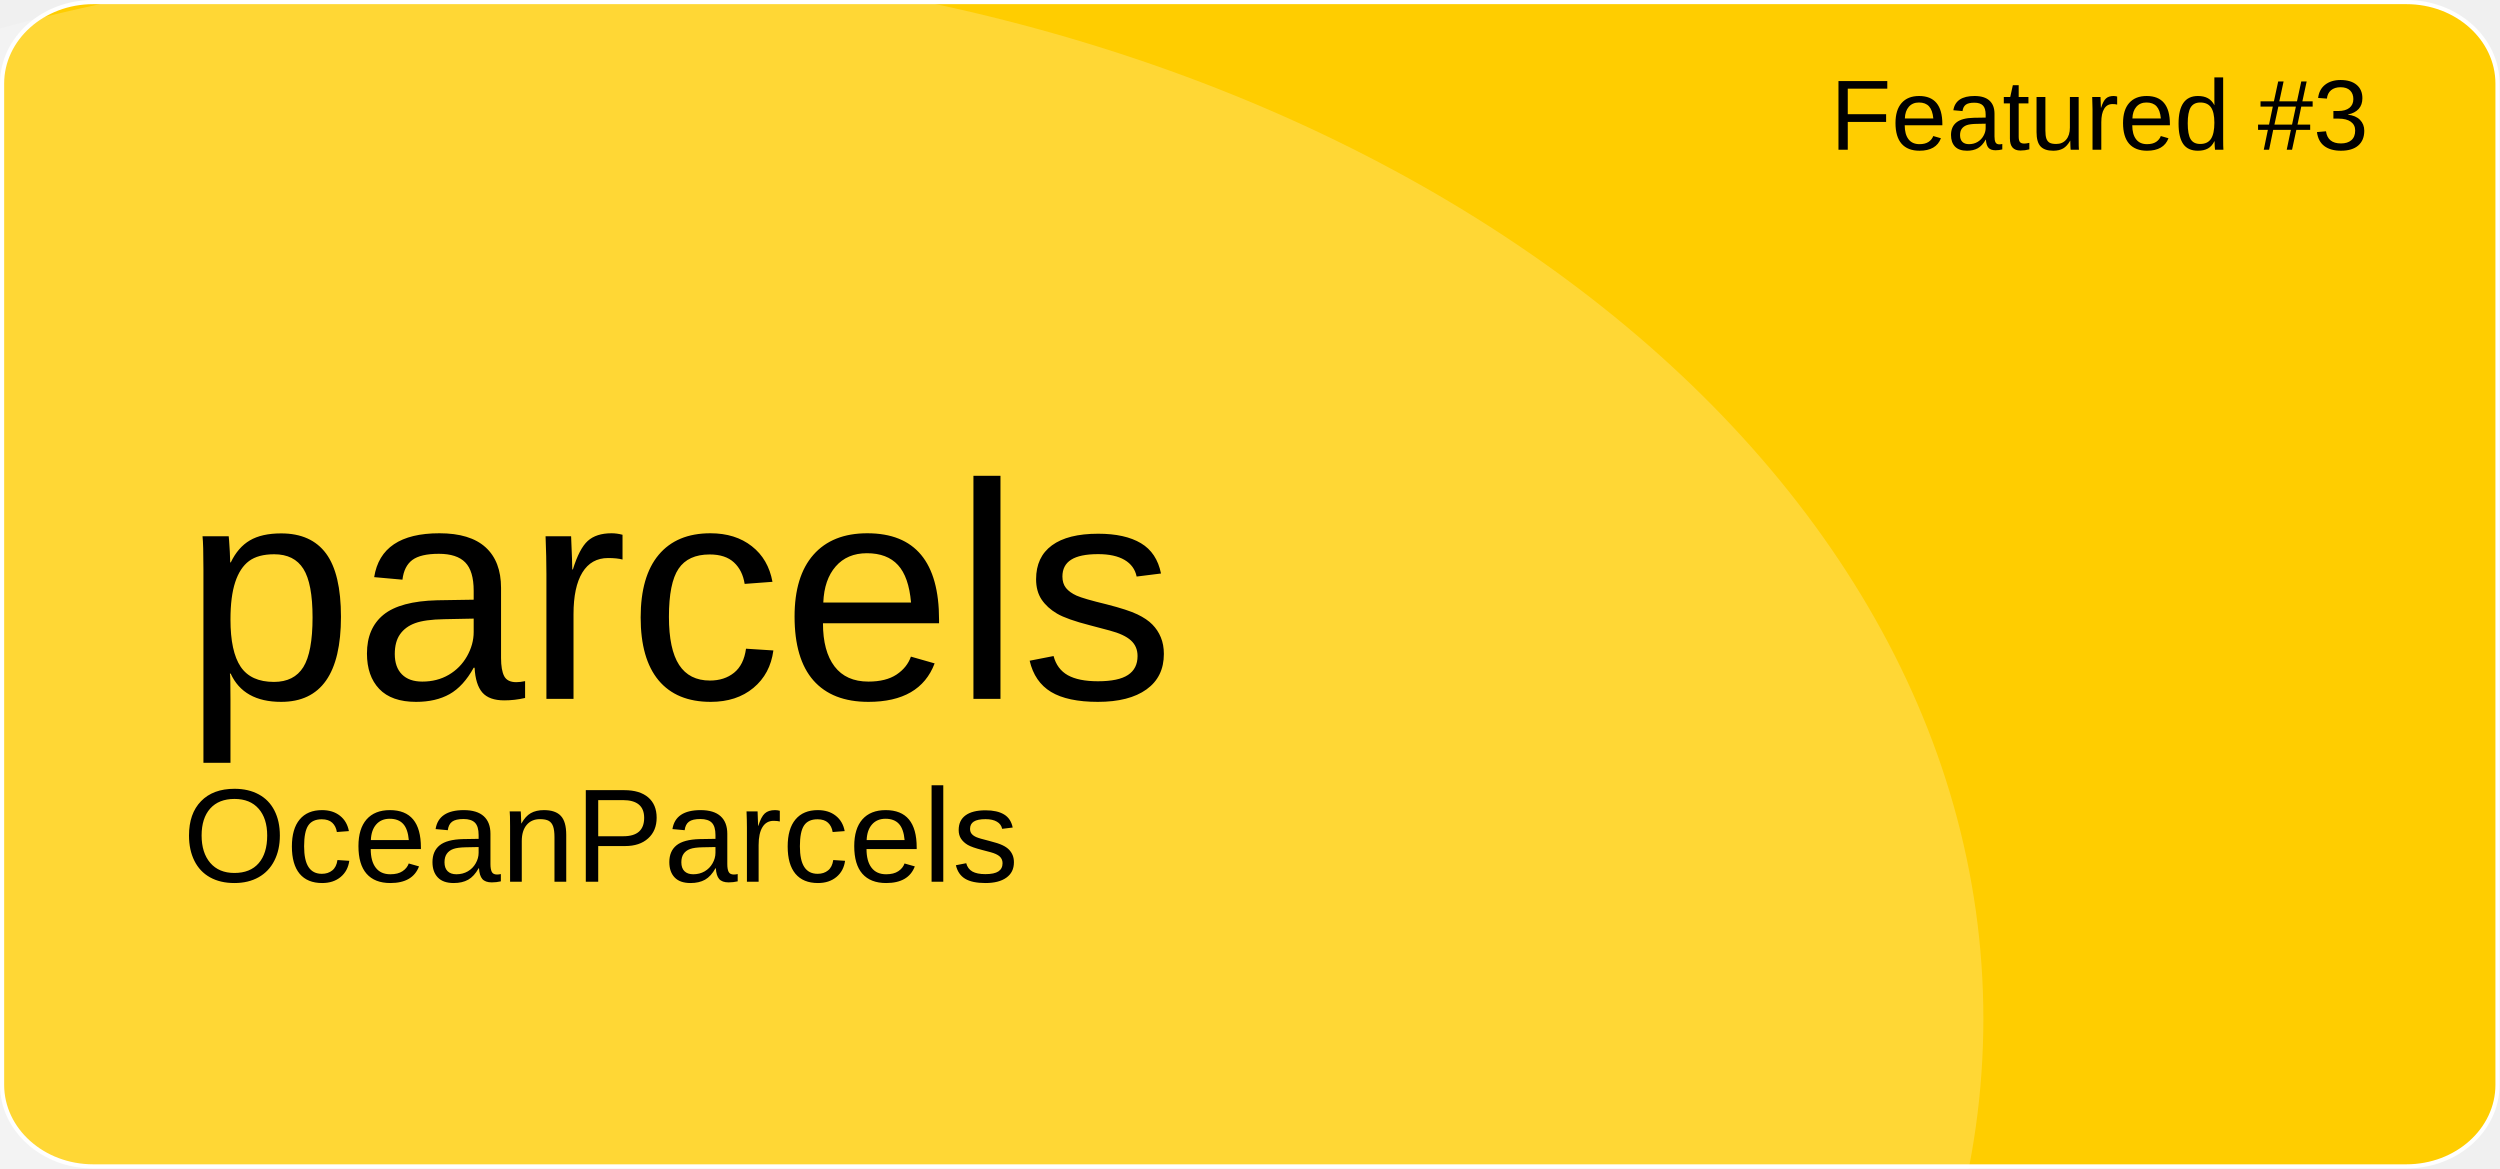
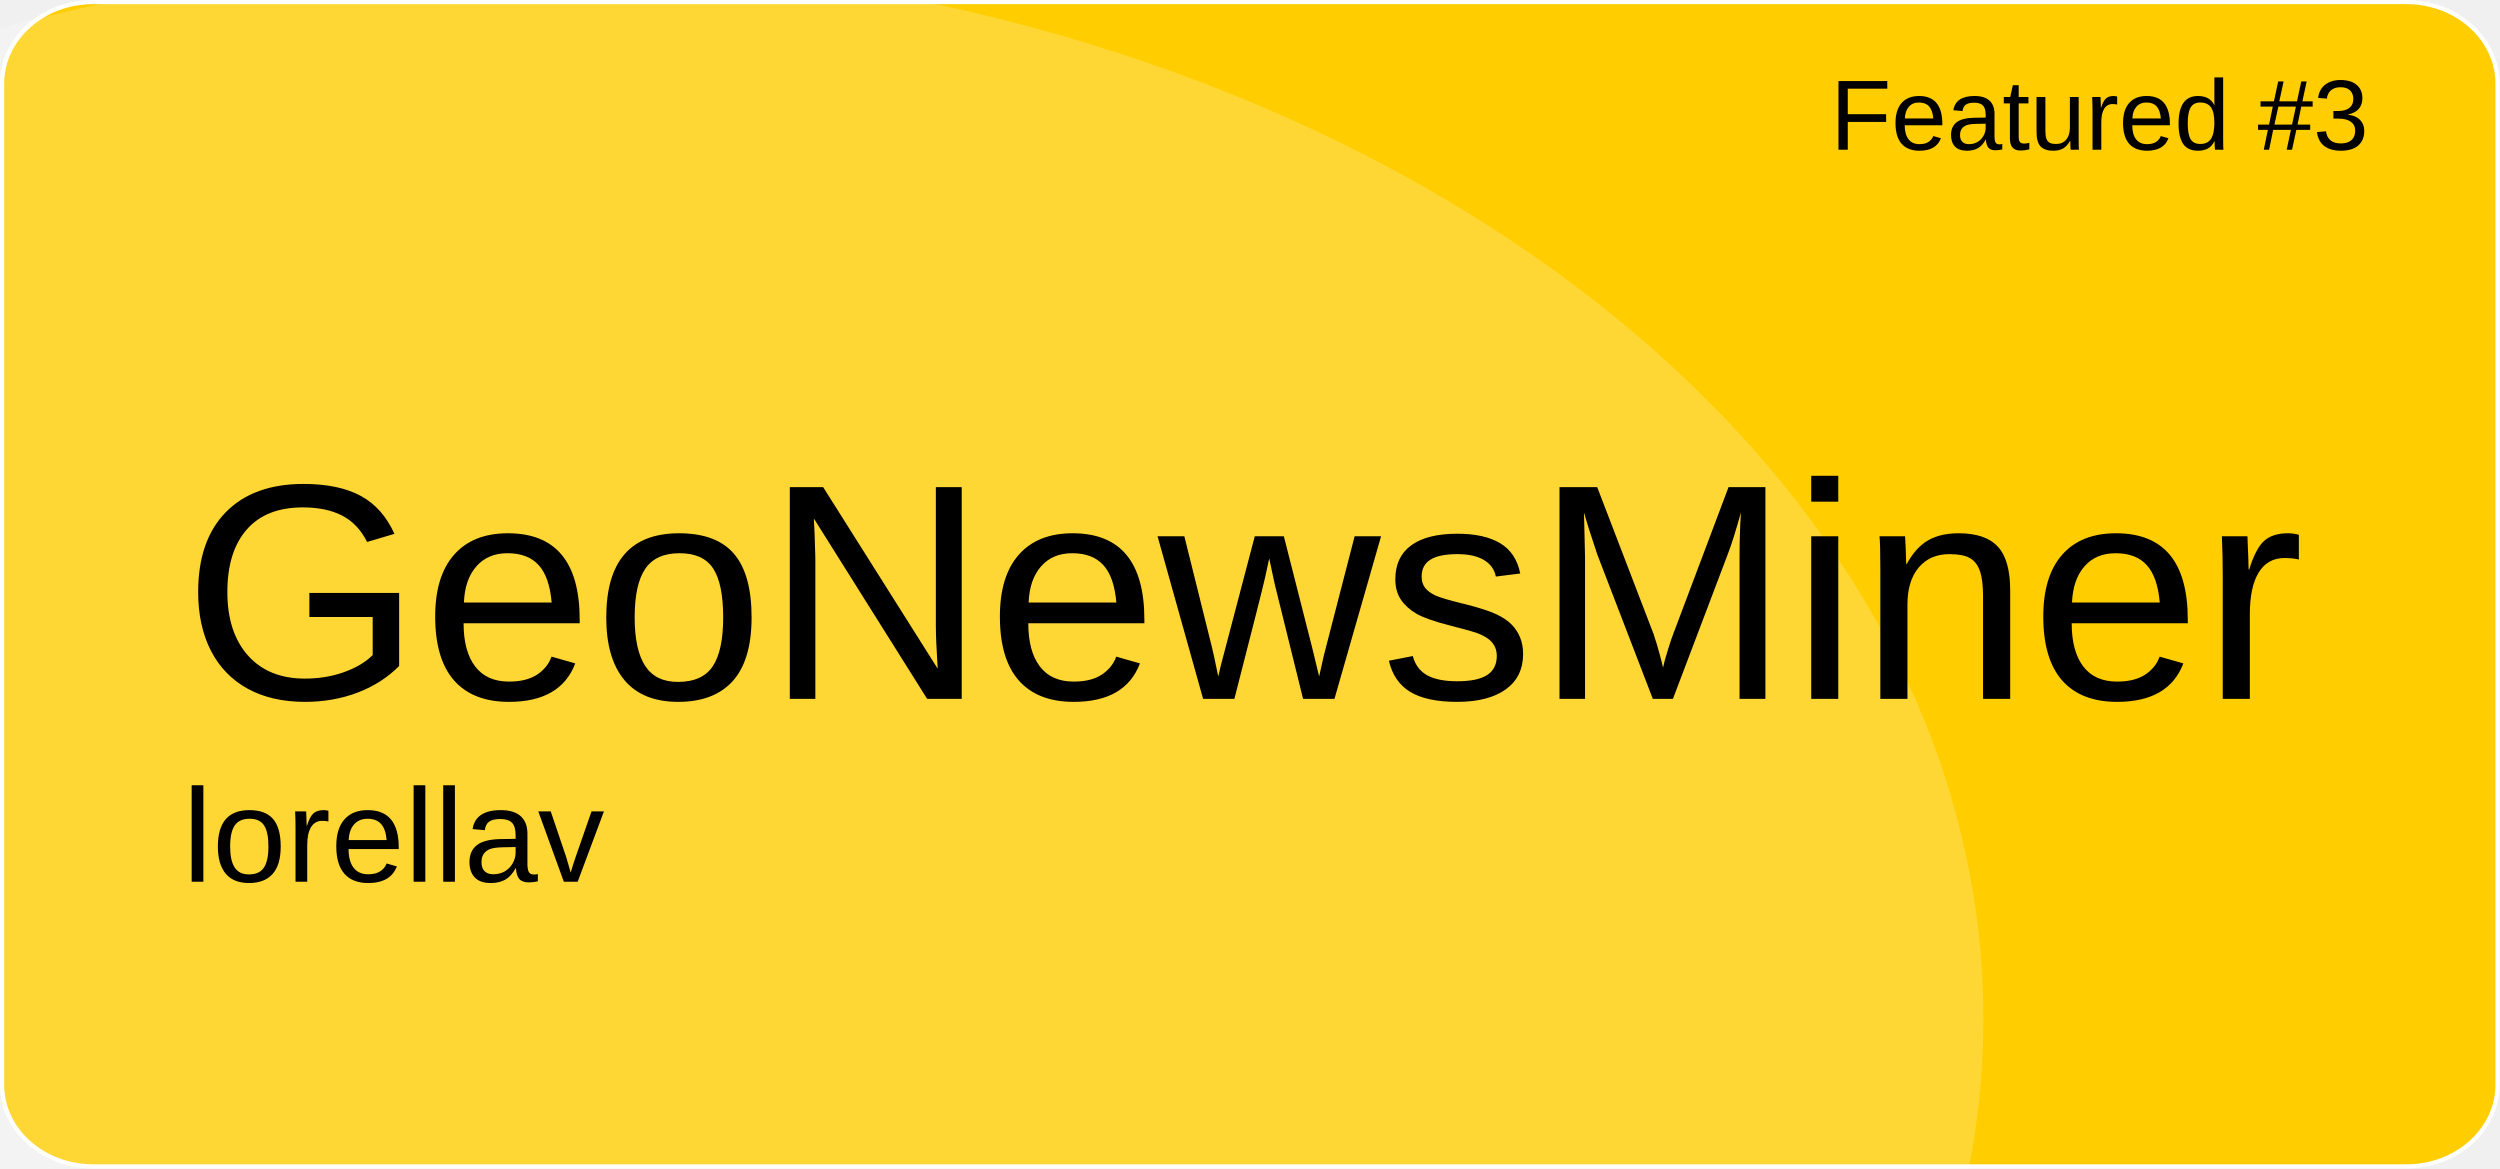
<svg xmlns="http://www.w3.org/2000/svg" version="1.1" id="a" x="0px" y="0px" viewBox="0 0 601 281" style="enable-background:new 0 0 601 281;" xml:space="preserve">
  <style type="text/css">
	.st0{fill:#FFCD00;stroke:#FFFFFF;stroke-miterlimit:10;}
	.st1{opacity:0.21;fill:#FFFFFF;enable-background:new    ;}
	.st2{font-family:'Arial';}
	.st3{font-size:24px;}
	.st4{font-size:74px;}
	.st5{font-size:32px;}
</style>
  <path id="b" class="st0" d="M22.4,0.5h556.1c12.1,0,21.9,8.8,21.9,19.6v240.7c0,10.8-9.8,19.6-21.9,19.6H22.4  c-12.1,0-21.9-8.8-21.9-19.6V20.1C0.5,9.3,10.3,0.5,22.4,0.5z" />
  <ellipse class="st1" cx="124.5" cy="244.9" rx="352.3" ry="254.4" />
  <text transform="matrix(1 0 0 1 440 36)" class="st2 st3">Featured #3</text>
-   <text transform="matrix(1 0 0 1 43.92 168.01)" class="st2 st4">parcels</text>
-   <text transform="matrix(1 0 0 1 43.92 211.97)" class="st2 st5">OceanParcels</text>
+   <text transform="matrix(1 0 0 1 43.92 168.01)" class="st2 st4">GeoNewsMiner</text>
+   <text transform="matrix(1 0 0 1 43.92 211.97)" class="st2 st5">lorellav</text>
</svg>
